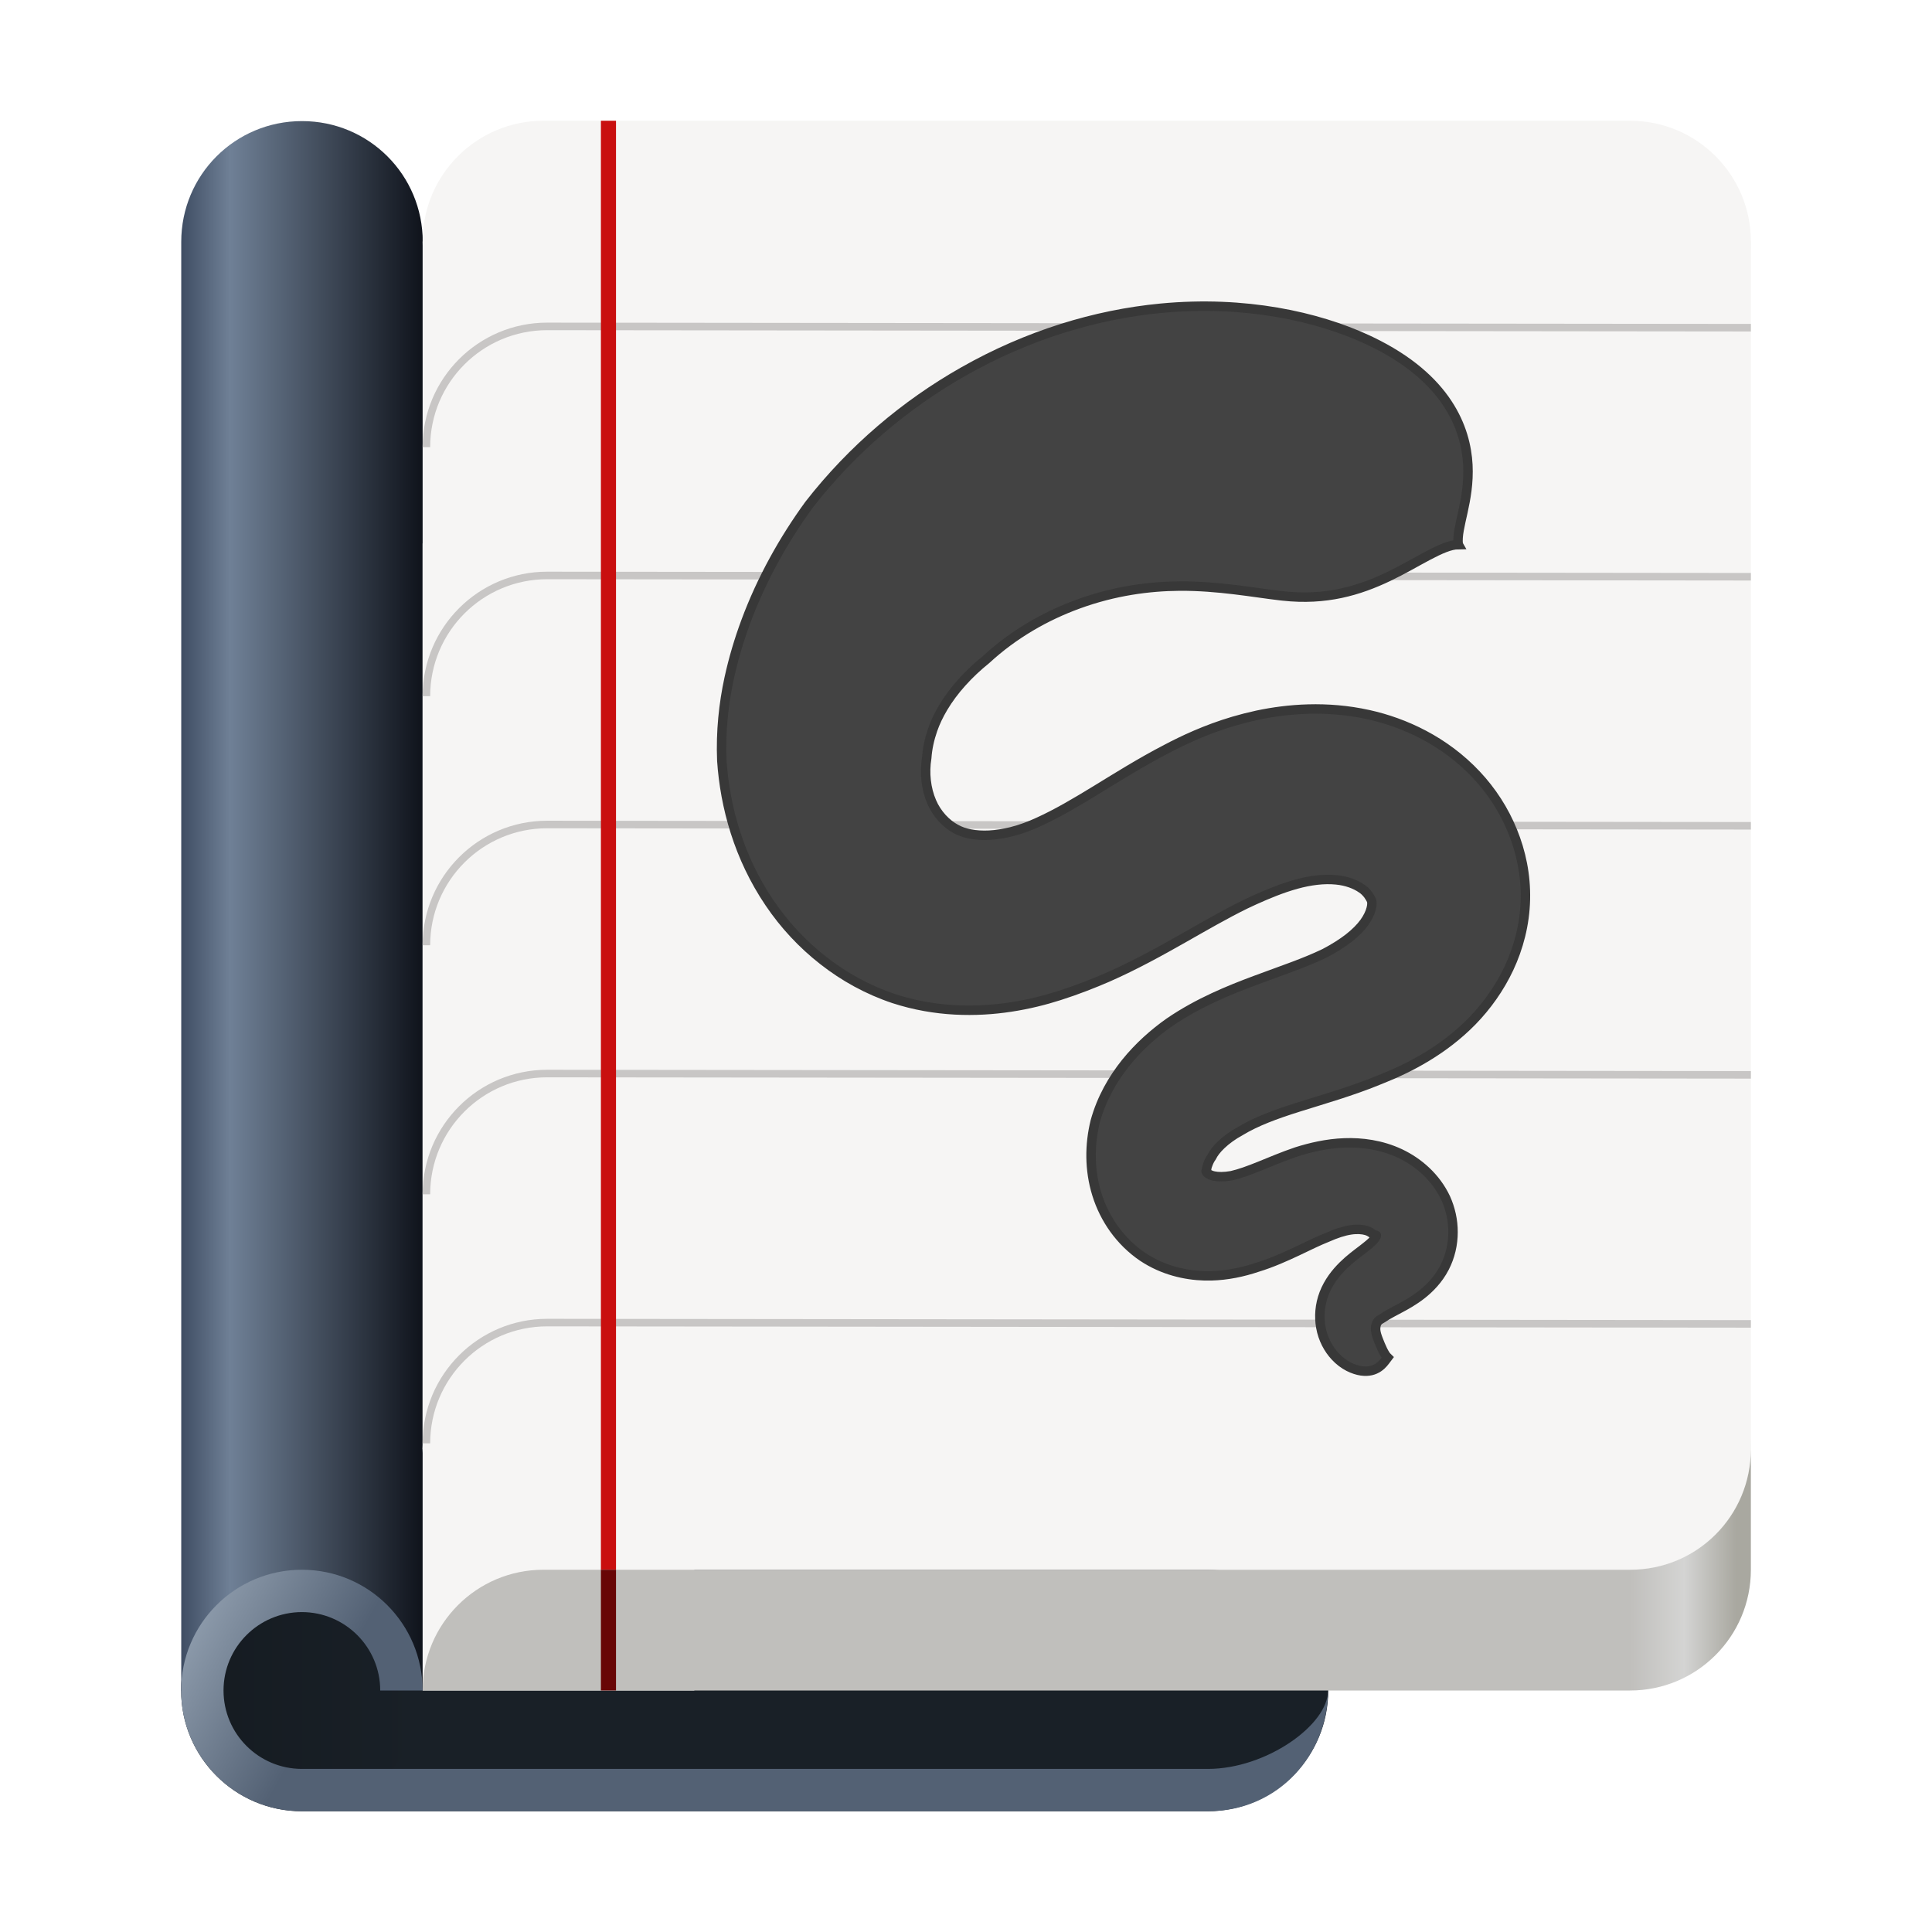
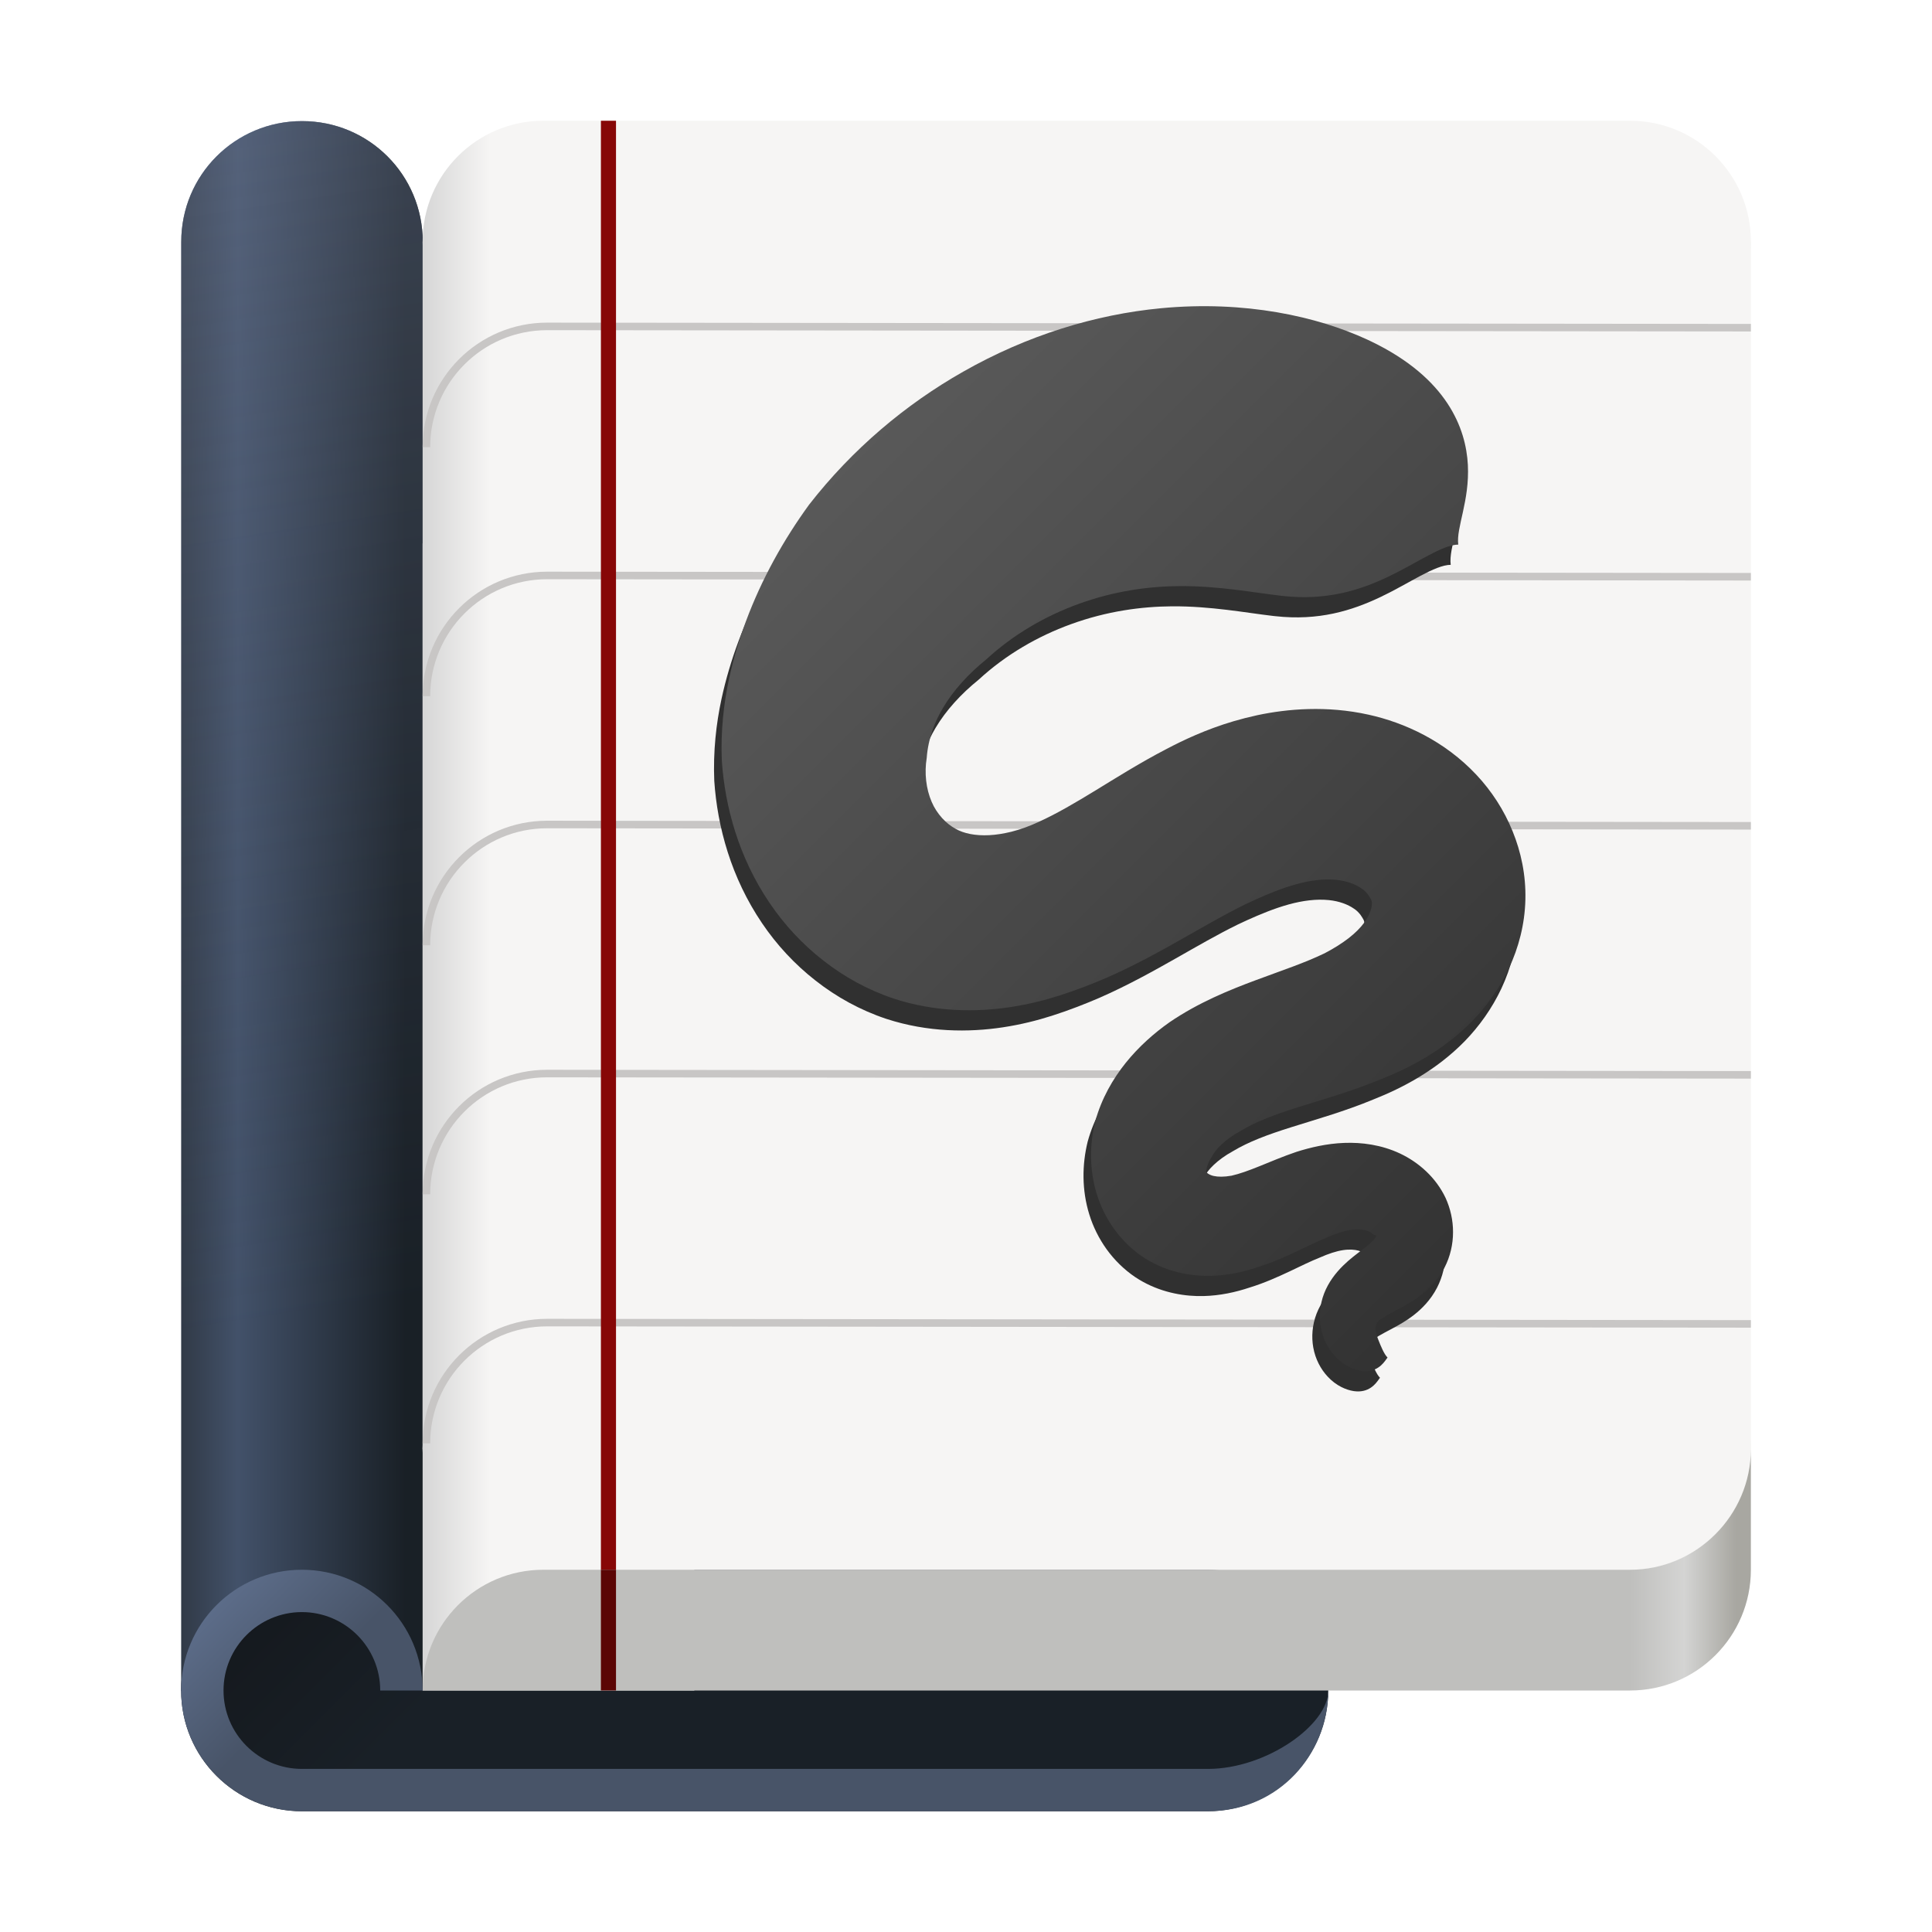
<svg xmlns="http://www.w3.org/2000/svg" height="128px" viewBox="0 0 128 128" width="128px">
  <linearGradient id="a" gradientUnits="userSpaceOnUse" x1="12.007" x2="28.007" y1="68.022" y2="68.022">
-     <stop offset="0" stop-color="#3f4d63" />
-     <stop offset="0.202" stop-color="#6f8096" />
-     <stop offset="1" stop-color="#0f131b" />
+     <stop offset="0" stop-color="#485468" />
+     <stop offset="0.234" stop-color="#6b83ad" />
+     <stop offset="0.926" stop-color="#192027" />
  </linearGradient>
-   <linearGradient id="b" gradientUnits="userSpaceOnUse" x1="12.061" x2="27.939" y1="111.978" y2="111.978">
-     <stop offset="0" stop-color="#151b21" />
+   <linearGradient id="b" gradientUnits="userSpaceOnUse" x1="12.008" x2="28.008" y1="8.023" y2="112.023">
+     <stop offset="0" stop-color="#4b5465" stop-opacity="0.698" />
+     <stop offset="0.759" stop-color="#1a2026" stop-opacity="0.502" />
+   </linearGradient>
+   <linearGradient id="c" gradientUnits="userSpaceOnUse" x1="12.062" x2="24.699" y1="104.039" y2="116.676">
+     <stop offset="0" stop-color="#13161a" />
    <stop offset="1" stop-color="#192027" />
  </linearGradient>
-   <linearGradient id="c" gradientUnits="userSpaceOnUse" x1="108" x2="116" y1="102" y2="102">
-     <stop offset="0" stop-color="#c0bfbc" />
+   <linearGradient id="d" gradientUnits="userSpaceOnUse" x1="28" x2="116" y1="60" y2="60">
+     <stop offset="0" stop-color="#d6d6d6" />
+     <stop offset="0.051" stop-color="#f6f5f4" />
+   </linearGradient>
+   <linearGradient id="e" gradientUnits="userSpaceOnUse" x1="108" x2="116" y1="102" y2="102">
+     <stop offset="0" stop-color="#bfbfbd" />
    <stop offset="0.448" stop-color="#d4d4d3" />
-     <stop offset="0.877" stop-color="#a9a8a0" />
+     <stop offset="0.877" stop-color="#a8a7a1" />
  </linearGradient>
-   <linearGradient id="d" gradientUnits="userSpaceOnUse" x1="12" x2="21.835" y1="106.554" y2="112.022">
-     <stop offset="0" stop-color="#94a2b2" />
-     <stop offset="1" stop-color="#536174" />
+   <linearGradient id="f" gradientUnits="userSpaceOnUse" x1="12.062" x2="20.008" y1="104.039" y2="112.023">
+     <stop offset="0" stop-color="#647696" />
+     <stop offset="1" stop-color="#485468" />
+   </linearGradient>
+   <linearGradient id="g" gradientUnits="userSpaceOnUse" x1="35.518" x2="128" y1="8" y2="100.482">
+     <stop offset="0" stop-color="#6a6a6a" />
+     <stop offset="0.744" stop-color="#333333" />
  </linearGradient>
  <path d="m 20 104 h 60 c 4.418 0 8 3.582 8 8 s -3.582 8 -8 8 h -60 c -4.418 0 -8 -3.582 -8 -8 s 3.582 -8 8 -8 z m 0 0" fill="#192027" />
  <path d="m 20.008 8.023 c 4.434 0 8 3.566 8 8 v 96 h -16 v -96 c 0 -4.434 3.566 -8 8 -8 z m 0 0" fill="url(#a)" />
-   <path d="m 27.938 111.977 c 0 4.387 -3.555 7.941 -7.938 7.941 s -7.938 -3.555 -7.938 -7.941 c 0 -4.383 3.555 -7.938 7.938 -7.938 s 7.938 3.555 7.938 7.938 z m 0 0" fill="url(#b)" />
-   <g fill="#f6f5f4">
+   <path d="m 20.008 8.023 c 4.434 0 8 3.566 8 8 v 96 h -16 v -96 c 0 -4.434 3.566 -8 8 -8 z m 0 0" fill="url(#b)" />
+   <path d="m 27.938 111.977 c 0 4.387 -3.555 7.941 -7.938 7.941 s -7.938 -3.555 -7.938 -7.941 c 0 -4.383 3.555 -7.938 7.938 -7.938 s 7.938 3.555 7.938 7.938 z m 0 0" fill="url(#c)" />
+   <g fill="url(#d)">
    <path d="m 28 36 h 18 v 76 h -18 z m 0 0" />
    <path d="m 36 88 h 72 c 4.418 0 8 3.582 8 8 s -3.582 8 -8 8 h -72 c -4.418 0 -8 -3.582 -8 -8 s 3.582 -8 8 -8 z m 0 0" />
    <path d="m 28 16 h 88 v 80 h -88 z m 0 0" />
    <path d="m 36 8 h 72 c 4.418 0 8 3.582 8 8 s -3.582 8 -8 8 h -72 c -4.418 0 -8 -3.582 -8 -8 s 3.582 -8 8 -8 z m 0 0" />
    <path d="m 36 88 h 72 c 4.418 0 8 3.582 8 8 s -3.582 8 -8 8 h -72 c -4.418 0 -8 -3.582 -8 -8 s 3.582 -8 8 -8 z m 0 0" />
  </g>
-   <path d="m 116 96 c 0 4.434 -3.566 8 -8 8 h -72 c -4.418 0 -8 3.582 -8 8 h 80 c 4.418 0 8 -3.582 8 -8 z m 0 0" fill="url(#c)" />
+   <path d="m 116 96 c 0 4.398 -3.613 8 -8 8 h -72 c -4.418 0 -8 3.582 -8 8 h 80 c 4.418 0 8 -3.582 8 -8 z m 0 0" fill="url(#e)" />
  <path d="m 116 71.211 l -79.75 -0.086 c -4.418 0 -8 3.582 -8 8" fill="none" stroke="#c8c6c5" stroke-width="0.5" />
  <path d="m 116 87.711 l -79.75 -0.086 c -4.418 0 -8 3.582 -8 8" fill="none" stroke="#c8c6c5" stroke-width="0.5" />
  <path d="m 116 54.711 l -79.75 -0.086 c -4.418 0 -8 3.582 -8 8" fill="none" stroke="#c8c6c5" stroke-width="0.5" />
  <path d="m 116 38.211 l -79.75 -0.086 c -4.418 0 -8 3.582 -8 8" fill="none" stroke="#c8c6c5" stroke-width="0.5" />
  <path d="m 116 21.711 l -79.75 -0.086 c -4.418 0 -8 3.582 -8 8" fill="none" stroke="#c8c6c5" stroke-width="0.5" />
-   <path d="m 20 104 c -4.418 0 -8 3.582 -8 8 s 3.582 8 8 8 h 60.027 c 4.719 0 7.957 -3.812 7.957 -8 c 0.016 2.266 -4.082 5.195 -7.957 5.195 h -60.027 c -2.867 -0.004 -5.191 -2.328 -5.191 -5.195 s 2.324 -5.191 5.191 -5.195 c 2.867 0.004 5.191 2.328 5.191 5.195 h 2.809 c 0 -4.418 -3.582 -8 -8 -8 z m 0 0" fill="url(#d)" />
-   <path d="m 40.312 104 v -96" fill="none" stroke="#c90f0f" />
-   <path d="m 40.312 104 v 8" fill="none" stroke="#680606" />
-   <path d="m 96.613 36.074 c -0.145 -1.113 0.758 -2.875 0.637 -5.273 c -0.125 -2.402 -1.355 -5.75 -6.406 -8.18 c -0.09 -0.043 -0.18 -0.086 -0.273 -0.129 c -3.285 -1.516 -8.074 -2.602 -13.66 -2.07 c -4.34 0.414 -8.848 1.785 -13.098 4.203 c -3.824 2.168 -7.348 5.137 -10.207 8.809 c -1.68 2.309 -3.145 4.922 -4.191 7.742 c -0.453 1.219 -0.828 2.48 -1.109 3.77 c -0.363 1.676 -0.562 3.508 -0.484 5.441 c 0.207 3.066 1.121 6.418 3.164 9.434 c 0.965 1.43 2.164 2.727 3.551 3.809 c 1.379 1.082 2.957 1.957 4.68 2.531 c 2.762 0.902 5.477 0.902 7.723 0.562 c 1.191 -0.18 2.285 -0.457 3.25 -0.766 c 1.191 -0.379 2.285 -0.816 3.148 -1.188 c 1.883 -0.824 3.648 -1.812 5.055 -2.609 s 2.785 -1.598 4.109 -2.246 c 0.789 -0.375 1.727 -0.793 2.652 -1.109 c 0.246 -0.082 0.492 -0.16 0.738 -0.227 c 0.922 -0.254 1.832 -0.367 2.641 -0.285 c 0.691 0.066 1.277 0.293 1.672 0.57 c 0.168 0.105 0.312 0.254 0.434 0.41 c 0.105 0.145 0.176 0.281 0.215 0.355 c 0.043 0.094 0.066 0.285 -0.008 0.562 c -0.07 0.281 -0.223 0.605 -0.457 0.93 c -0.242 0.332 -0.578 0.676 -1.031 1.031 c -0.445 0.344 -0.977 0.68 -1.594 1.004 c -1.355 0.652 -2.703 1.09 -4.598 1.797 c -1.719 0.641 -3.77 1.469 -5.691 2.781 c -1.008 0.711 -2.016 1.598 -2.883 2.672 c -0.863 1.074 -1.613 2.371 -2.031 3.891 c -0.375 1.52 -0.395 3.207 0.109 4.828 c 0.254 0.824 0.645 1.605 1.145 2.301 c 0.508 0.703 1.145 1.34 1.898 1.848 c 1.34 0.891 2.816 1.219 4.094 1.254 h 0.434 c 1.082 -0.027 2.113 -0.25 3.055 -0.566 c 0.984 -0.301 1.875 -0.707 2.641 -1.066 c 0.781 -0.371 1.383 -0.672 2.012 -0.922 c 0.574 -0.254 1.074 -0.418 1.527 -0.488 c 0.43 -0.066 0.781 -0.035 1.035 0.035 c 0.113 0.031 0.215 0.082 0.297 0.133 c 0.078 0.051 0.133 0.098 0.16 0.121 c 0.043 0.02 0.082 0.051 0.109 0.059 c 0.031 0 0.059 0.016 0.098 0.008 c 0.035 -0.008 0 0.117 -0.141 0.281 c -0.164 0.191 -0.402 0.383 -0.77 0.668 c -0.355 0.27 -0.84 0.625 -1.281 1.062 c -0.488 0.48 -0.965 1.09 -1.258 1.844 c -0.293 0.762 -0.34 1.543 -0.219 2.23 c 0.141 0.801 0.512 1.457 0.941 1.922 c 0.578 0.633 1.25 0.902 1.746 0.977 c 0.121 0.016 0.234 0.023 0.34 0.02 c 0.883 -0.031 1.238 -0.707 1.395 -0.906 c -0.219 -0.207 -0.441 -0.738 -0.617 -1.191 c -0.02 -0.051 -0.039 -0.098 -0.055 -0.148 c -0.07 -0.199 -0.133 -0.418 -0.117 -0.613 c 0.008 -0.141 0.043 -0.289 0.109 -0.383 c 0.055 -0.082 0.133 -0.156 0.203 -0.184 c 0.07 -0.031 0.188 -0.125 0.398 -0.254 c 0.262 -0.156 0.445 -0.246 0.91 -0.496 c 0.363 -0.191 0.902 -0.488 1.418 -0.891 s 1.109 -0.988 1.531 -1.805 c 0.375 -0.73 0.559 -1.539 0.559 -2.336 c 0.004 -0.797 -0.176 -1.57 -0.488 -2.262 c -0.328 -0.695 -0.781 -1.289 -1.297 -1.777 c -0.52 -0.492 -1.109 -0.883 -1.727 -1.176 c -1.238 -0.582 -2.543 -0.746 -3.688 -0.703 c -1.184 0.043 -2.27 0.309 -3.164 0.59 c -0.883 0.297 -1.797 0.688 -2.445 0.949 c -0.746 0.301 -1.32 0.508 -1.863 0.633 c -0.512 0.09 -0.898 0.082 -1.18 0.02 c -0.035 -0.008 -0.07 -0.016 -0.105 -0.027 c -0.285 -0.09 -0.441 -0.246 -0.398 -0.324 c 0.023 -0.031 0.027 -0.07 0.035 -0.137 c 0.008 -0.062 0.016 -0.133 0.047 -0.195 c 0.047 -0.133 0.125 -0.363 0.285 -0.578 c 0.117 -0.238 0.312 -0.508 0.633 -0.812 c 0.328 -0.312 0.758 -0.629 1.273 -0.91 c 1.039 -0.625 2.277 -1.09 3.883 -1.594 c 1.484 -0.469 3.52 -1.043 5.391 -1.82 c 1.008 -0.398 2.055 -0.887 3.07 -1.504 c 1.039 -0.629 2.066 -1.402 3.004 -2.359 c 0.973 -1 1.816 -2.18 2.438 -3.5 c 0.637 -1.359 1.051 -2.902 1.09 -4.555 c 0.039 -1.629 -0.293 -3.168 -0.848 -4.527 c -0.57 -1.41 -1.402 -2.676 -2.395 -3.734 c -2.102 -2.242 -4.762 -3.461 -7.152 -3.988 c -2.77 -0.613 -5.367 -0.387 -7.363 0.035 c -0.555 0.121 -1.078 0.254 -1.566 0.398 c -1.844 0.543 -3.375 1.273 -4.449 1.84 c -1.746 0.902 -3.484 2 -4.668 2.723 c -1.375 0.84 -2.605 1.566 -3.84 2.125 c -0.551 0.254 -1.152 0.48 -1.777 0.637 c -0.5 0.121 -0.988 0.203 -1.469 0.227 c -0.918 0.047 -1.691 -0.117 -2.215 -0.418 c -0.305 -0.164 -0.617 -0.402 -0.902 -0.715 c -0.285 -0.316 -0.527 -0.684 -0.691 -1.074 c -0.375 -0.867 -0.492 -1.918 -0.328 -2.914 c 0.043 -0.621 0.18 -1.246 0.395 -1.867 c 0.168 -0.48 0.398 -0.969 0.691 -1.461 c 0.688 -1.156 1.684 -2.25 2.852 -3.191 c 1.816 -1.676 3.941 -2.887 6.098 -3.672 c 2.398 -0.875 4.695 -1.176 6.711 -1.191 c 2.578 -0.016 4.887 0.426 6.695 0.637 c 0.051 0.004 0.102 0.012 0.152 0.016 c 2.859 0.316 5.051 -0.352 6.996 -1.281 c 1.887 -0.898 3.574 -2.113 4.629 -2.121 z m 0 0" fill="#434343" stroke="#383838" stroke-width="0.626" />
+   <path d="m 20 104 c -4.418 0 -8 3.582 -8 8 s 3.582 8 8 8 h 60.027 c 4.719 0 7.973 -3.812 7.973 -8 c 0.016 2.266 -4.098 5.195 -7.973 5.195 h -60.027 c -2.867 -0.004 -5.191 -2.328 -5.191 -5.195 s 2.324 -5.191 5.191 -5.195 c 2.867 0.004 5.191 2.328 5.191 5.195 h 2.809 c 0 -4.418 -3.582 -8 -8 -8 z m 0 0" fill="url(#f)" />
+   <path d="m 40.312 104 v -96" fill="none" stroke="#870707" />
+   <path d="m 40.312 104 v 8" fill="none" stroke="#5b0505" />
+   <path d="m 96.113 37.414 c -0.145 -1.113 0.758 -2.875 0.637 -5.273 c -0.125 -2.402 -1.355 -5.75 -6.406 -8.18 c -0.09 -0.043 -0.18 -0.086 -0.273 -0.129 c -3.285 -1.516 -8.074 -2.602 -13.66 -2.07 c -4.34 0.414 -8.848 1.785 -13.098 4.203 c -3.824 2.168 -7.348 5.137 -10.207 8.809 c -1.68 2.309 -3.145 4.922 -4.191 7.742 c -0.453 1.219 -0.828 2.48 -1.109 3.77 c -0.363 1.676 -0.562 3.508 -0.484 5.441 c 0.207 3.066 1.121 6.418 3.164 9.434 c 0.965 1.43 2.164 2.727 3.551 3.809 c 1.379 1.082 2.957 1.957 4.68 2.531 c 2.762 0.902 5.477 0.902 7.723 0.562 c 1.191 -0.18 2.285 -0.457 3.25 -0.766 c 1.191 -0.379 2.285 -0.816 3.148 -1.188 c 1.883 -0.824 3.648 -1.812 5.055 -2.609 s 2.785 -1.598 4.109 -2.246 c 0.789 -0.375 1.727 -0.793 2.652 -1.109 c 0.246 -0.082 0.492 -0.16 0.738 -0.227 c 0.922 -0.254 1.832 -0.367 2.641 -0.285 c 0.691 0.066 1.277 0.293 1.672 0.57 c 0.168 0.105 0.312 0.254 0.434 0.41 c 0.105 0.145 0.176 0.281 0.215 0.355 c 0.043 0.094 0.066 0.285 -0.008 0.562 c -0.07 0.281 -0.223 0.605 -0.457 0.93 c -0.242 0.332 -0.578 0.676 -1.031 1.031 c -0.445 0.344 -0.977 0.68 -1.594 1.004 c -1.355 0.652 -2.703 1.09 -4.598 1.797 c -1.719 0.641 -3.77 1.469 -5.691 2.781 c -1.008 0.711 -2.016 1.598 -2.883 2.672 c -0.863 1.074 -1.613 2.371 -2.031 3.891 c -0.375 1.52 -0.395 3.207 0.109 4.828 c 0.254 0.824 0.645 1.605 1.145 2.301 c 0.508 0.703 1.145 1.34 1.898 1.848 c 1.34 0.891 2.816 1.219 4.094 1.254 h 0.434 c 1.082 -0.027 2.113 -0.25 3.055 -0.566 c 0.984 -0.301 1.875 -0.707 2.641 -1.066 c 0.781 -0.371 1.383 -0.672 2.012 -0.922 c 0.574 -0.254 1.074 -0.418 1.527 -0.488 c 0.43 -0.066 0.781 -0.035 1.035 0.035 c 0.113 0.031 0.215 0.082 0.297 0.133 c 0.078 0.051 0.133 0.098 0.16 0.121 c 0.043 0.02 0.082 0.051 0.109 0.059 c 0.031 0 0.059 0.016 0.098 0.008 c 0.035 -0.008 0 0.117 -0.141 0.281 c -0.164 0.191 -0.402 0.383 -0.77 0.668 c -0.355 0.27 -0.84 0.625 -1.281 1.062 c -0.488 0.48 -0.965 1.09 -1.258 1.844 c -0.293 0.762 -0.34 1.543 -0.219 2.23 c 0.141 0.801 0.512 1.457 0.941 1.922 c 0.578 0.633 1.25 0.902 1.746 0.977 c 0.121 0.016 0.234 0.023 0.34 0.02 c 0.883 -0.031 1.238 -0.707 1.395 -0.906 c -0.219 -0.207 -0.441 -0.738 -0.617 -1.191 c -0.02 -0.051 -0.039 -0.098 -0.055 -0.148 c -0.07 -0.199 -0.133 -0.418 -0.117 -0.613 c 0.008 -0.141 0.043 -0.289 0.109 -0.383 c 0.055 -0.082 0.133 -0.156 0.203 -0.184 c 0.07 -0.031 0.188 -0.125 0.398 -0.254 c 0.262 -0.156 0.445 -0.246 0.91 -0.496 c 0.363 -0.191 0.902 -0.488 1.418 -0.891 c 0.516 -0.402 1.109 -0.988 1.531 -1.805 c 0.375 -0.73 0.559 -1.539 0.559 -2.336 c 0.004 -0.797 -0.176 -1.57 -0.488 -2.262 c -0.328 -0.695 -0.781 -1.289 -1.297 -1.777 c -0.52 -0.492 -1.109 -0.883 -1.727 -1.176 c -1.238 -0.582 -2.543 -0.746 -3.688 -0.703 c -1.184 0.043 -2.27 0.309 -3.164 0.59 c -0.883 0.297 -1.797 0.688 -2.445 0.949 c -0.746 0.301 -1.32 0.508 -1.863 0.633 c -0.512 0.09 -0.898 0.082 -1.18 0.02 c -0.035 -0.008 -0.07 -0.016 -0.105 -0.027 c -0.285 -0.09 -0.441 -0.246 -0.398 -0.324 c 0.023 -0.031 0.027 -0.07 0.035 -0.137 c 0.008 -0.062 0.016 -0.133 0.047 -0.195 c 0.047 -0.133 0.125 -0.363 0.285 -0.578 c 0.117 -0.238 0.312 -0.508 0.633 -0.812 c 0.328 -0.312 0.758 -0.629 1.273 -0.91 c 1.039 -0.625 2.277 -1.09 3.883 -1.594 c 1.484 -0.469 3.52 -1.043 5.391 -1.82 c 1.008 -0.398 2.055 -0.887 3.07 -1.504 c 1.039 -0.629 2.066 -1.402 3.004 -2.359 c 0.973 -1 1.816 -2.18 2.438 -3.5 c 0.637 -1.359 1.051 -2.902 1.09 -4.555 c 0.039 -1.629 -0.293 -3.168 -0.848 -4.527 c -0.57 -1.41 -1.402 -2.676 -2.395 -3.734 c -2.102 -2.242 -4.762 -3.461 -7.152 -3.988 c -2.77 -0.613 -5.367 -0.387 -7.363 0.035 c -0.555 0.121 -1.078 0.254 -1.566 0.398 c -1.844 0.543 -3.375 1.273 -4.449 1.84 c -1.746 0.902 -3.484 2 -4.668 2.723 c -1.375 0.84 -2.605 1.566 -3.84 2.125 c -0.551 0.254 -1.152 0.48 -1.777 0.637 c -0.5 0.121 -0.988 0.203 -1.469 0.227 c -0.918 0.047 -1.691 -0.117 -2.215 -0.418 c -0.305 -0.164 -0.617 -0.402 -0.902 -0.715 c -0.285 -0.316 -0.527 -0.684 -0.691 -1.074 c -0.375 -0.867 -0.492 -1.918 -0.328 -2.914 c 0.043 -0.621 0.18 -1.246 0.395 -1.867 c 0.168 -0.48 0.398 -0.969 0.691 -1.461 c 0.688 -1.156 1.684 -2.25 2.852 -3.191 c 1.816 -1.676 3.941 -2.887 6.098 -3.672 c 2.398 -0.875 4.695 -1.176 6.711 -1.191 c 2.578 -0.016 4.887 0.426 6.695 0.637 c 0.051 0.004 0.102 0.012 0.152 0.016 c 2.859 0.316 5.051 -0.352 6.996 -1.281 c 1.887 -0.898 3.574 -2.113 4.629 -2.121 z m 0 0" fill="#303030" />
+   <path d="m 96.613 36.074 c -0.145 -1.113 0.758 -2.875 0.637 -5.273 c -0.125 -2.402 -1.355 -5.75 -6.406 -8.18 c -0.09 -0.043 -0.18 -0.086 -0.273 -0.129 c -3.285 -1.516 -8.074 -2.602 -13.66 -2.07 c -4.34 0.414 -8.848 1.785 -13.098 4.203 c -3.824 2.168 -7.348 5.137 -10.207 8.809 c -1.68 2.309 -3.145 4.922 -4.191 7.742 c -0.453 1.219 -0.828 2.48 -1.109 3.77 c -0.363 1.676 -0.562 3.508 -0.484 5.441 c 0.207 3.066 1.121 6.418 3.164 9.434 c 0.965 1.43 2.164 2.727 3.551 3.809 c 1.379 1.082 2.957 1.957 4.68 2.531 c 2.762 0.902 5.477 0.902 7.723 0.562 c 1.191 -0.18 2.285 -0.457 3.25 -0.766 c 1.191 -0.379 2.285 -0.816 3.148 -1.188 c 1.883 -0.824 3.648 -1.812 5.055 -2.609 s 2.785 -1.598 4.109 -2.246 c 0.789 -0.375 1.727 -0.793 2.652 -1.109 c 0.246 -0.082 0.492 -0.16 0.738 -0.227 c 0.922 -0.254 1.832 -0.367 2.641 -0.285 c 0.691 0.066 1.277 0.293 1.672 0.57 c 0.168 0.105 0.312 0.254 0.434 0.41 c 0.105 0.145 0.176 0.281 0.215 0.355 c 0.043 0.094 0.066 0.285 -0.008 0.562 c -0.07 0.281 -0.223 0.605 -0.457 0.93 c -0.242 0.332 -0.578 0.676 -1.031 1.031 c -0.445 0.344 -0.977 0.68 -1.594 1.004 c -1.355 0.652 -2.703 1.09 -4.598 1.797 c -1.719 0.641 -3.77 1.469 -5.691 2.781 c -1.008 0.711 -2.016 1.598 -2.883 2.672 c -0.863 1.074 -1.613 2.371 -2.031 3.891 c -0.375 1.52 -0.395 3.207 0.109 4.828 c 0.254 0.824 0.645 1.605 1.145 2.301 c 0.508 0.703 1.145 1.34 1.898 1.848 c 1.34 0.891 2.816 1.219 4.094 1.254 h 0.434 c 1.082 -0.027 2.113 -0.25 3.055 -0.566 c 0.984 -0.301 1.875 -0.707 2.641 -1.066 c 0.781 -0.371 1.383 -0.672 2.012 -0.922 c 0.574 -0.254 1.074 -0.418 1.527 -0.488 c 0.43 -0.066 0.781 -0.035 1.035 0.035 c 0.113 0.031 0.215 0.082 0.297 0.133 c 0.078 0.051 0.133 0.098 0.16 0.121 c 0.043 0.02 0.082 0.051 0.109 0.059 c 0.031 0 0.059 0.016 0.098 0.008 c 0.035 -0.008 0 0.117 -0.141 0.281 c -0.164 0.191 -0.402 0.383 -0.77 0.668 c -0.355 0.27 -0.84 0.625 -1.281 1.062 c -0.488 0.48 -0.965 1.09 -1.258 1.844 c -0.293 0.762 -0.34 1.543 -0.219 2.23 c 0.141 0.801 0.512 1.457 0.941 1.922 c 0.578 0.633 1.25 0.902 1.746 0.977 c 0.121 0.016 0.234 0.023 0.34 0.02 c 0.883 -0.031 1.238 -0.707 1.395 -0.906 c -0.219 -0.207 -0.441 -0.738 -0.617 -1.191 c -0.02 -0.051 -0.039 -0.098 -0.055 -0.148 c -0.07 -0.199 -0.133 -0.418 -0.117 -0.613 c 0.008 -0.141 0.043 -0.289 0.109 -0.383 c 0.055 -0.082 0.133 -0.156 0.203 -0.184 c 0.07 -0.031 0.188 -0.125 0.398 -0.254 c 0.262 -0.156 0.445 -0.246 0.91 -0.496 c 0.363 -0.191 0.902 -0.488 1.418 -0.891 s 1.109 -0.988 1.531 -1.805 c 0.375 -0.73 0.559 -1.539 0.559 -2.336 c 0.004 -0.797 -0.176 -1.57 -0.488 -2.262 c -0.328 -0.695 -0.781 -1.289 -1.297 -1.777 c -0.52 -0.492 -1.109 -0.883 -1.727 -1.176 c -1.238 -0.582 -2.543 -0.746 -3.688 -0.703 c -1.184 0.043 -2.27 0.309 -3.164 0.59 c -0.883 0.297 -1.797 0.688 -2.445 0.949 c -0.746 0.301 -1.32 0.508 -1.863 0.633 c -0.512 0.09 -0.898 0.082 -1.18 0.02 c -0.035 -0.008 -0.07 -0.016 -0.105 -0.027 c -0.285 -0.09 -0.441 -0.246 -0.398 -0.324 c 0.023 -0.031 0.027 -0.07 0.035 -0.137 c 0.008 -0.062 0.016 -0.133 0.047 -0.195 c 0.047 -0.133 0.125 -0.363 0.285 -0.578 c 0.117 -0.238 0.312 -0.508 0.633 -0.812 c 0.328 -0.312 0.758 -0.629 1.273 -0.91 c 1.039 -0.625 2.277 -1.09 3.883 -1.594 c 1.484 -0.469 3.52 -1.043 5.391 -1.82 c 1.008 -0.398 2.055 -0.887 3.07 -1.504 c 1.039 -0.629 2.066 -1.402 3.004 -2.359 c 0.973 -1 1.816 -2.18 2.438 -3.5 c 0.637 -1.359 1.051 -2.902 1.09 -4.555 c 0.039 -1.629 -0.293 -3.168 -0.848 -4.527 c -0.57 -1.41 -1.402 -2.676 -2.395 -3.734 c -2.102 -2.242 -4.762 -3.461 -7.152 -3.988 c -2.77 -0.613 -5.367 -0.387 -7.363 0.035 c -0.555 0.121 -1.078 0.254 -1.566 0.398 c -1.844 0.543 -3.375 1.273 -4.449 1.84 c -1.746 0.902 -3.484 2 -4.668 2.723 c -1.375 0.84 -2.605 1.566 -3.84 2.125 c -0.551 0.254 -1.152 0.48 -1.777 0.637 c -0.5 0.121 -0.988 0.203 -1.469 0.227 c -0.918 0.047 -1.691 -0.117 -2.215 -0.418 c -0.305 -0.164 -0.617 -0.402 -0.902 -0.715 c -0.285 -0.316 -0.527 -0.684 -0.691 -1.074 c -0.375 -0.867 -0.492 -1.918 -0.328 -2.914 c 0.043 -0.621 0.18 -1.246 0.395 -1.867 c 0.168 -0.48 0.398 -0.969 0.691 -1.461 c 0.688 -1.156 1.684 -2.25 2.852 -3.191 c 1.816 -1.676 3.941 -2.887 6.098 -3.672 c 2.398 -0.875 4.695 -1.176 6.711 -1.191 c 2.578 -0.016 4.887 0.426 6.695 0.637 c 0.051 0.004 0.102 0.012 0.152 0.016 c 2.859 0.316 5.051 -0.352 6.996 -1.281 c 1.887 -0.898 3.574 -2.113 4.629 -2.121 z m 0 0" fill="url(#g)" />
</svg>
